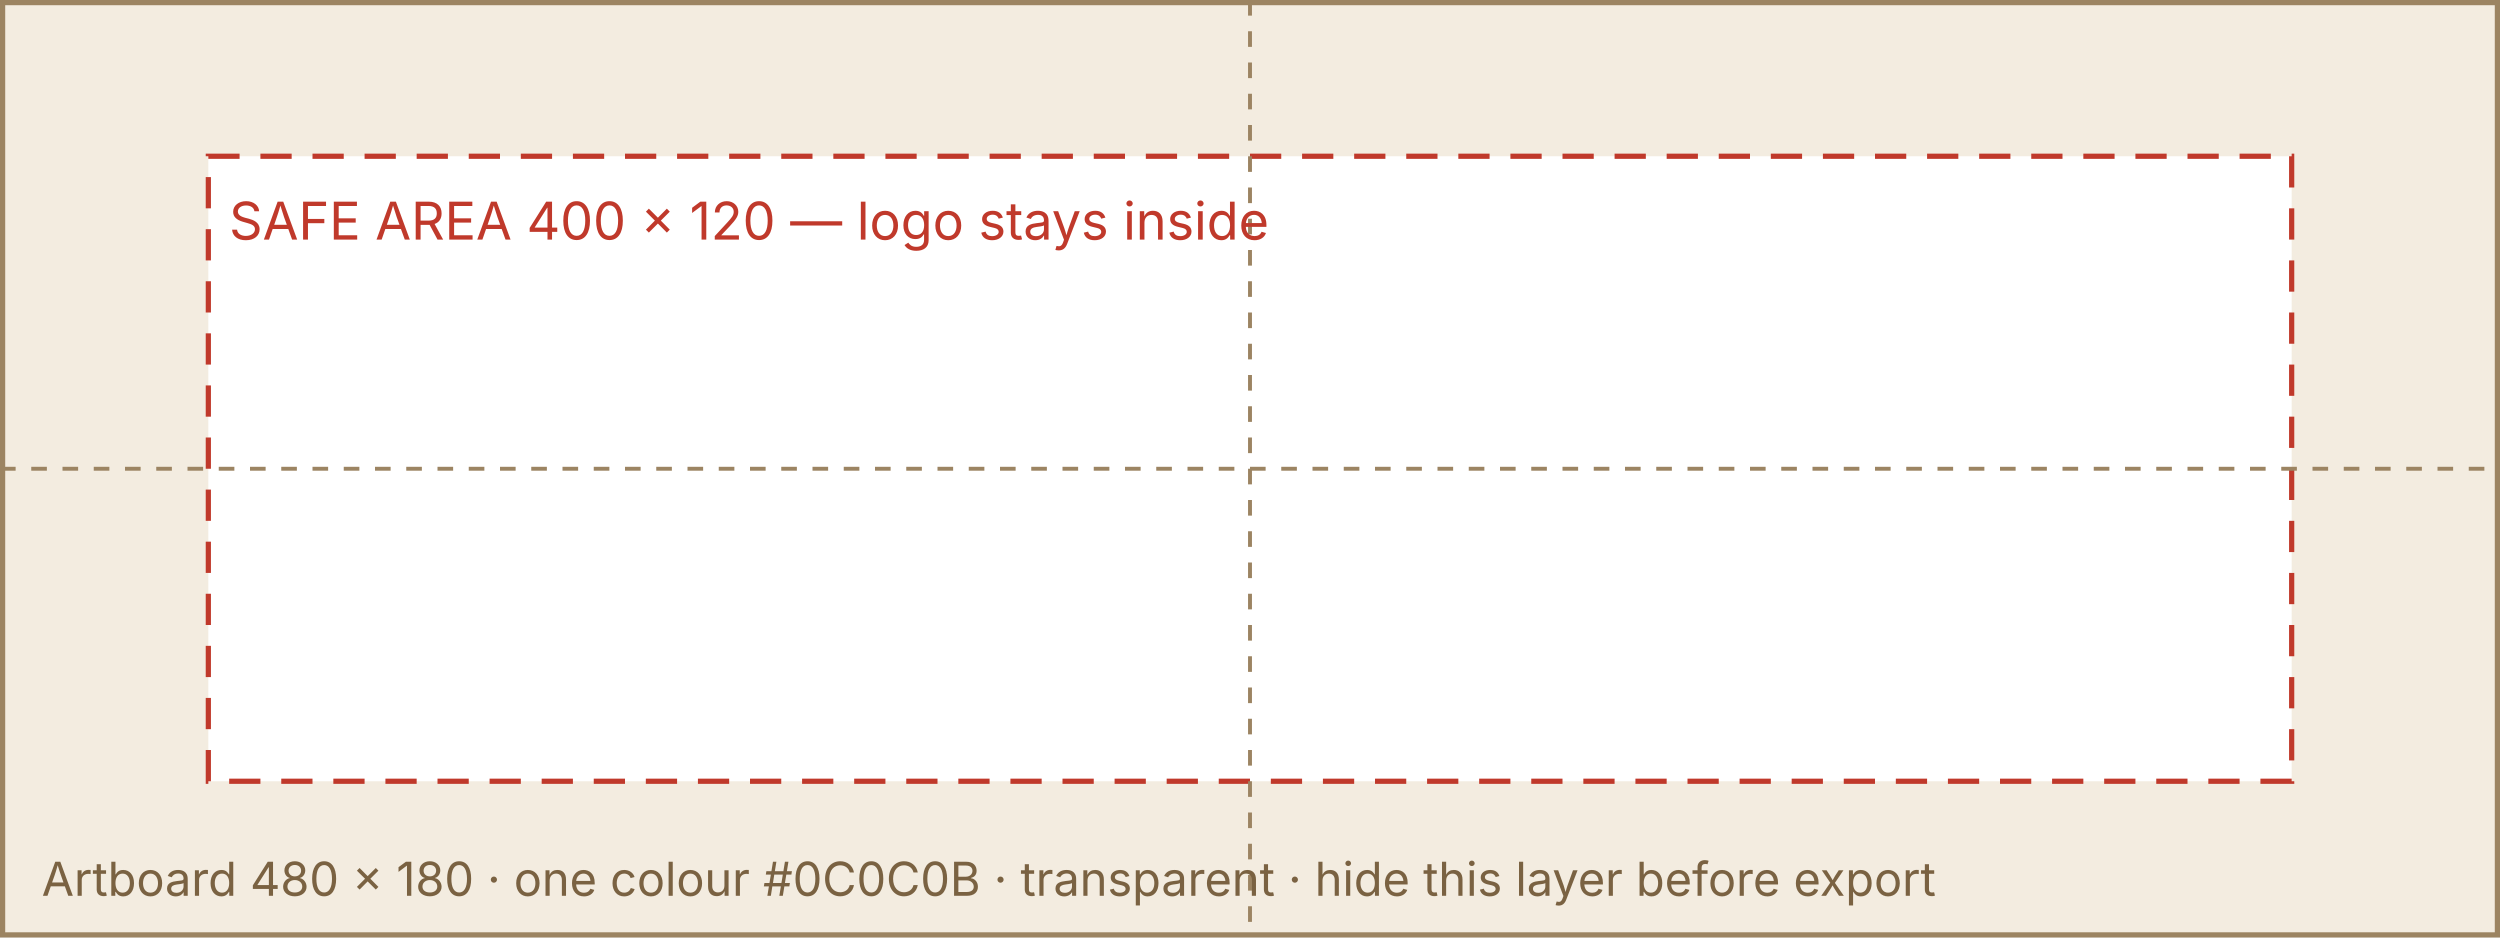
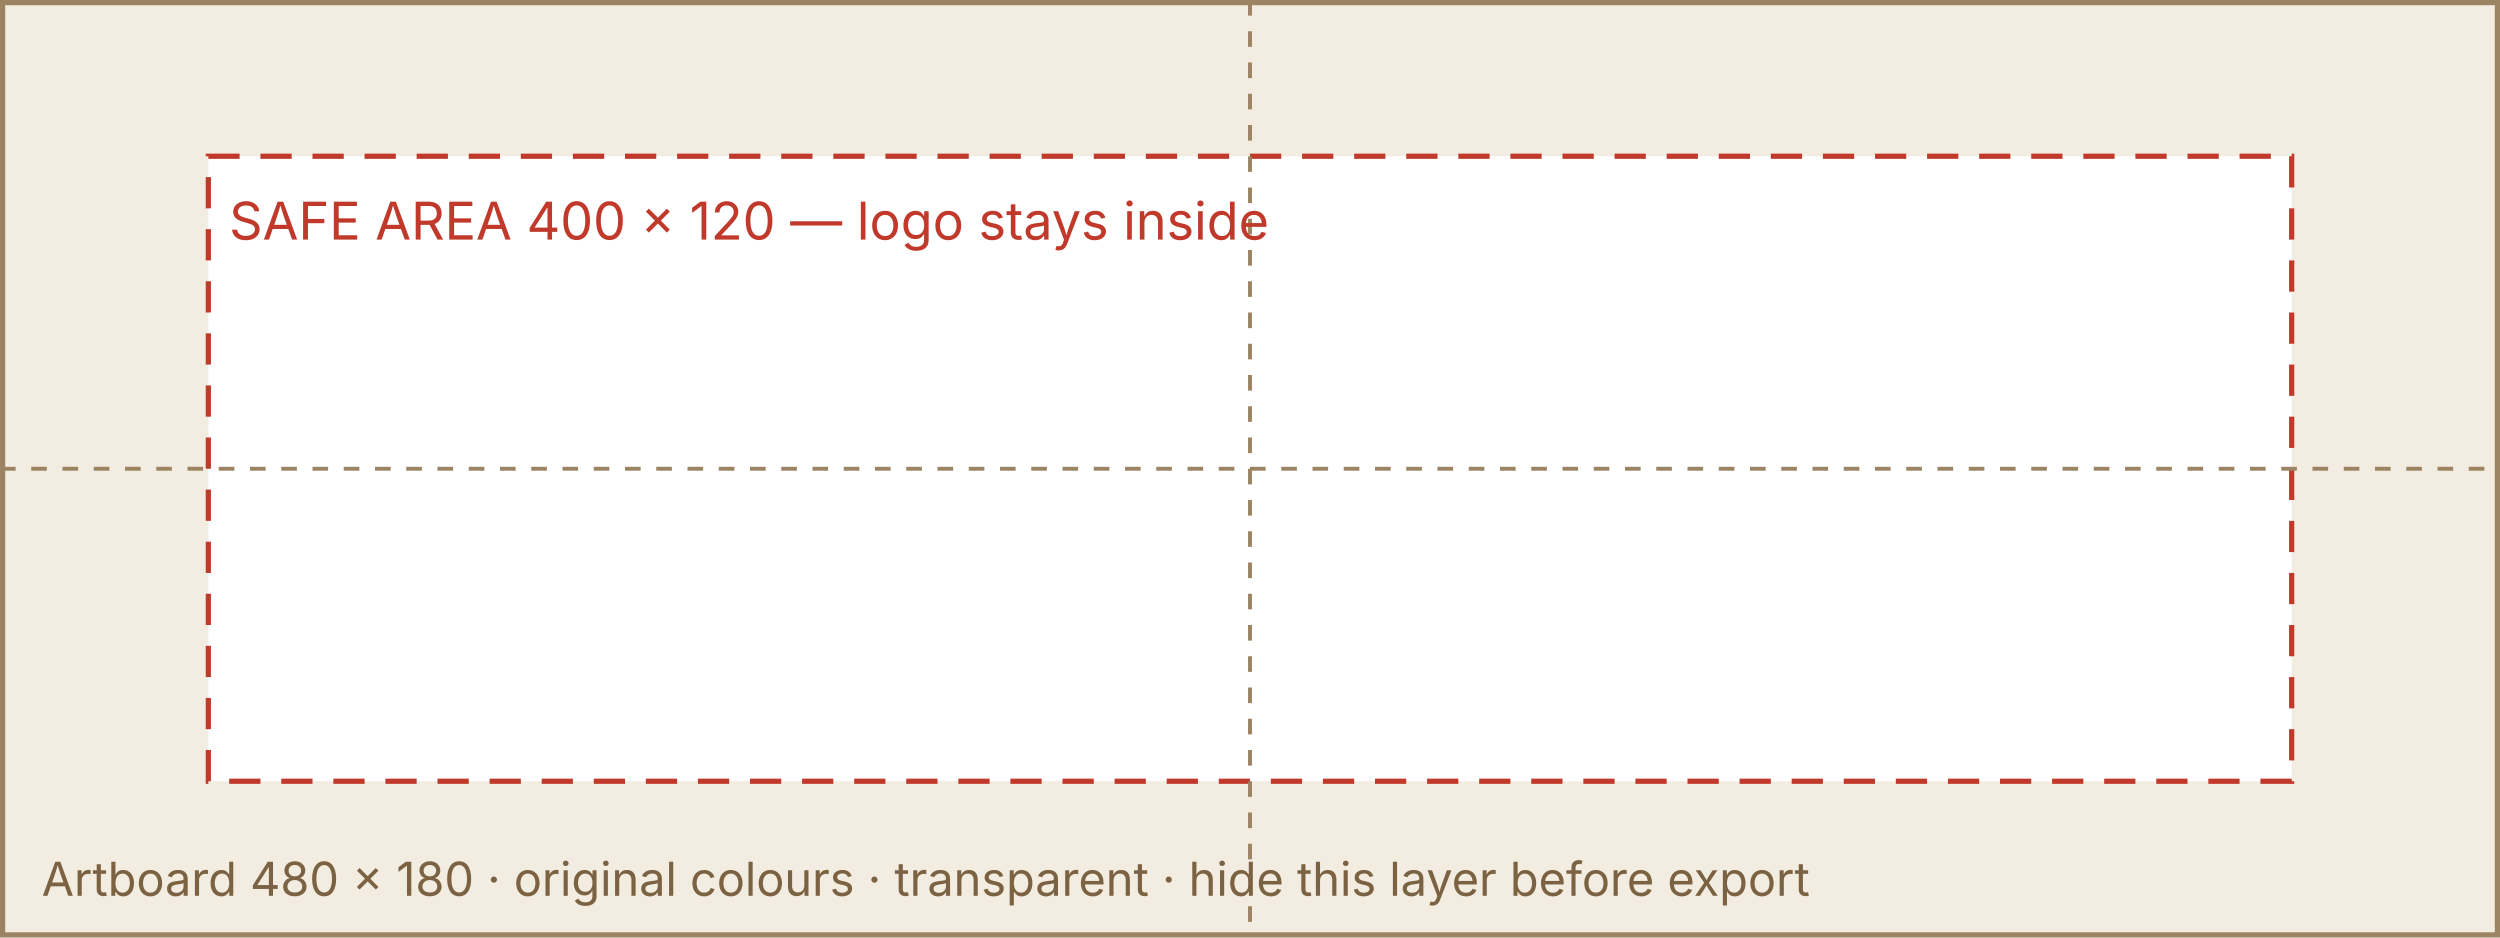
<svg xmlns="http://www.w3.org/2000/svg" width="480" height="180" viewBox="0 0 480 180">
  <g id="guides">
    <rect x="0.5" y="0.5" width="479" height="179" fill="#F3ECE0" stroke="#9C8462" stroke-width="1" />
    <rect x="40" y="30" width="400" height="120" fill="#FFFFFF" stroke="#C0392B" stroke-width="1" stroke-dasharray="6 4" />
    <line x1="240" y1="0" x2="240" y2="180" stroke="#9C8462" stroke-width="0.75" stroke-dasharray="3 3" />
    <line x1="0" y1="90" x2="480" y2="90" stroke="#9C8462" stroke-width="0.75" stroke-dasharray="3 3" />
    <text x="44" y="46" font-family="Inter, Helvetica, Arial, sans-serif" font-size="10" fill="#C0392B">SAFE AREA 400 × 120 — logo stays inside</text>
-     <text x="8" y="172" font-family="Inter, Helvetica, Arial, sans-serif" font-size="9" fill="#7A6242">Artboard 480 × 180 · one colour #0C0C0B · transparent · hide this layer before export</text>
+     <text x="8" y="172" font-family="Inter, Helvetica, Arial, sans-serif" font-size="9" fill="#7A6242">Artboard 480 × 180 · original colours · transparent · hide this layer before export</text>
  </g>
  <g id="logo">
    
  </g>
</svg>
